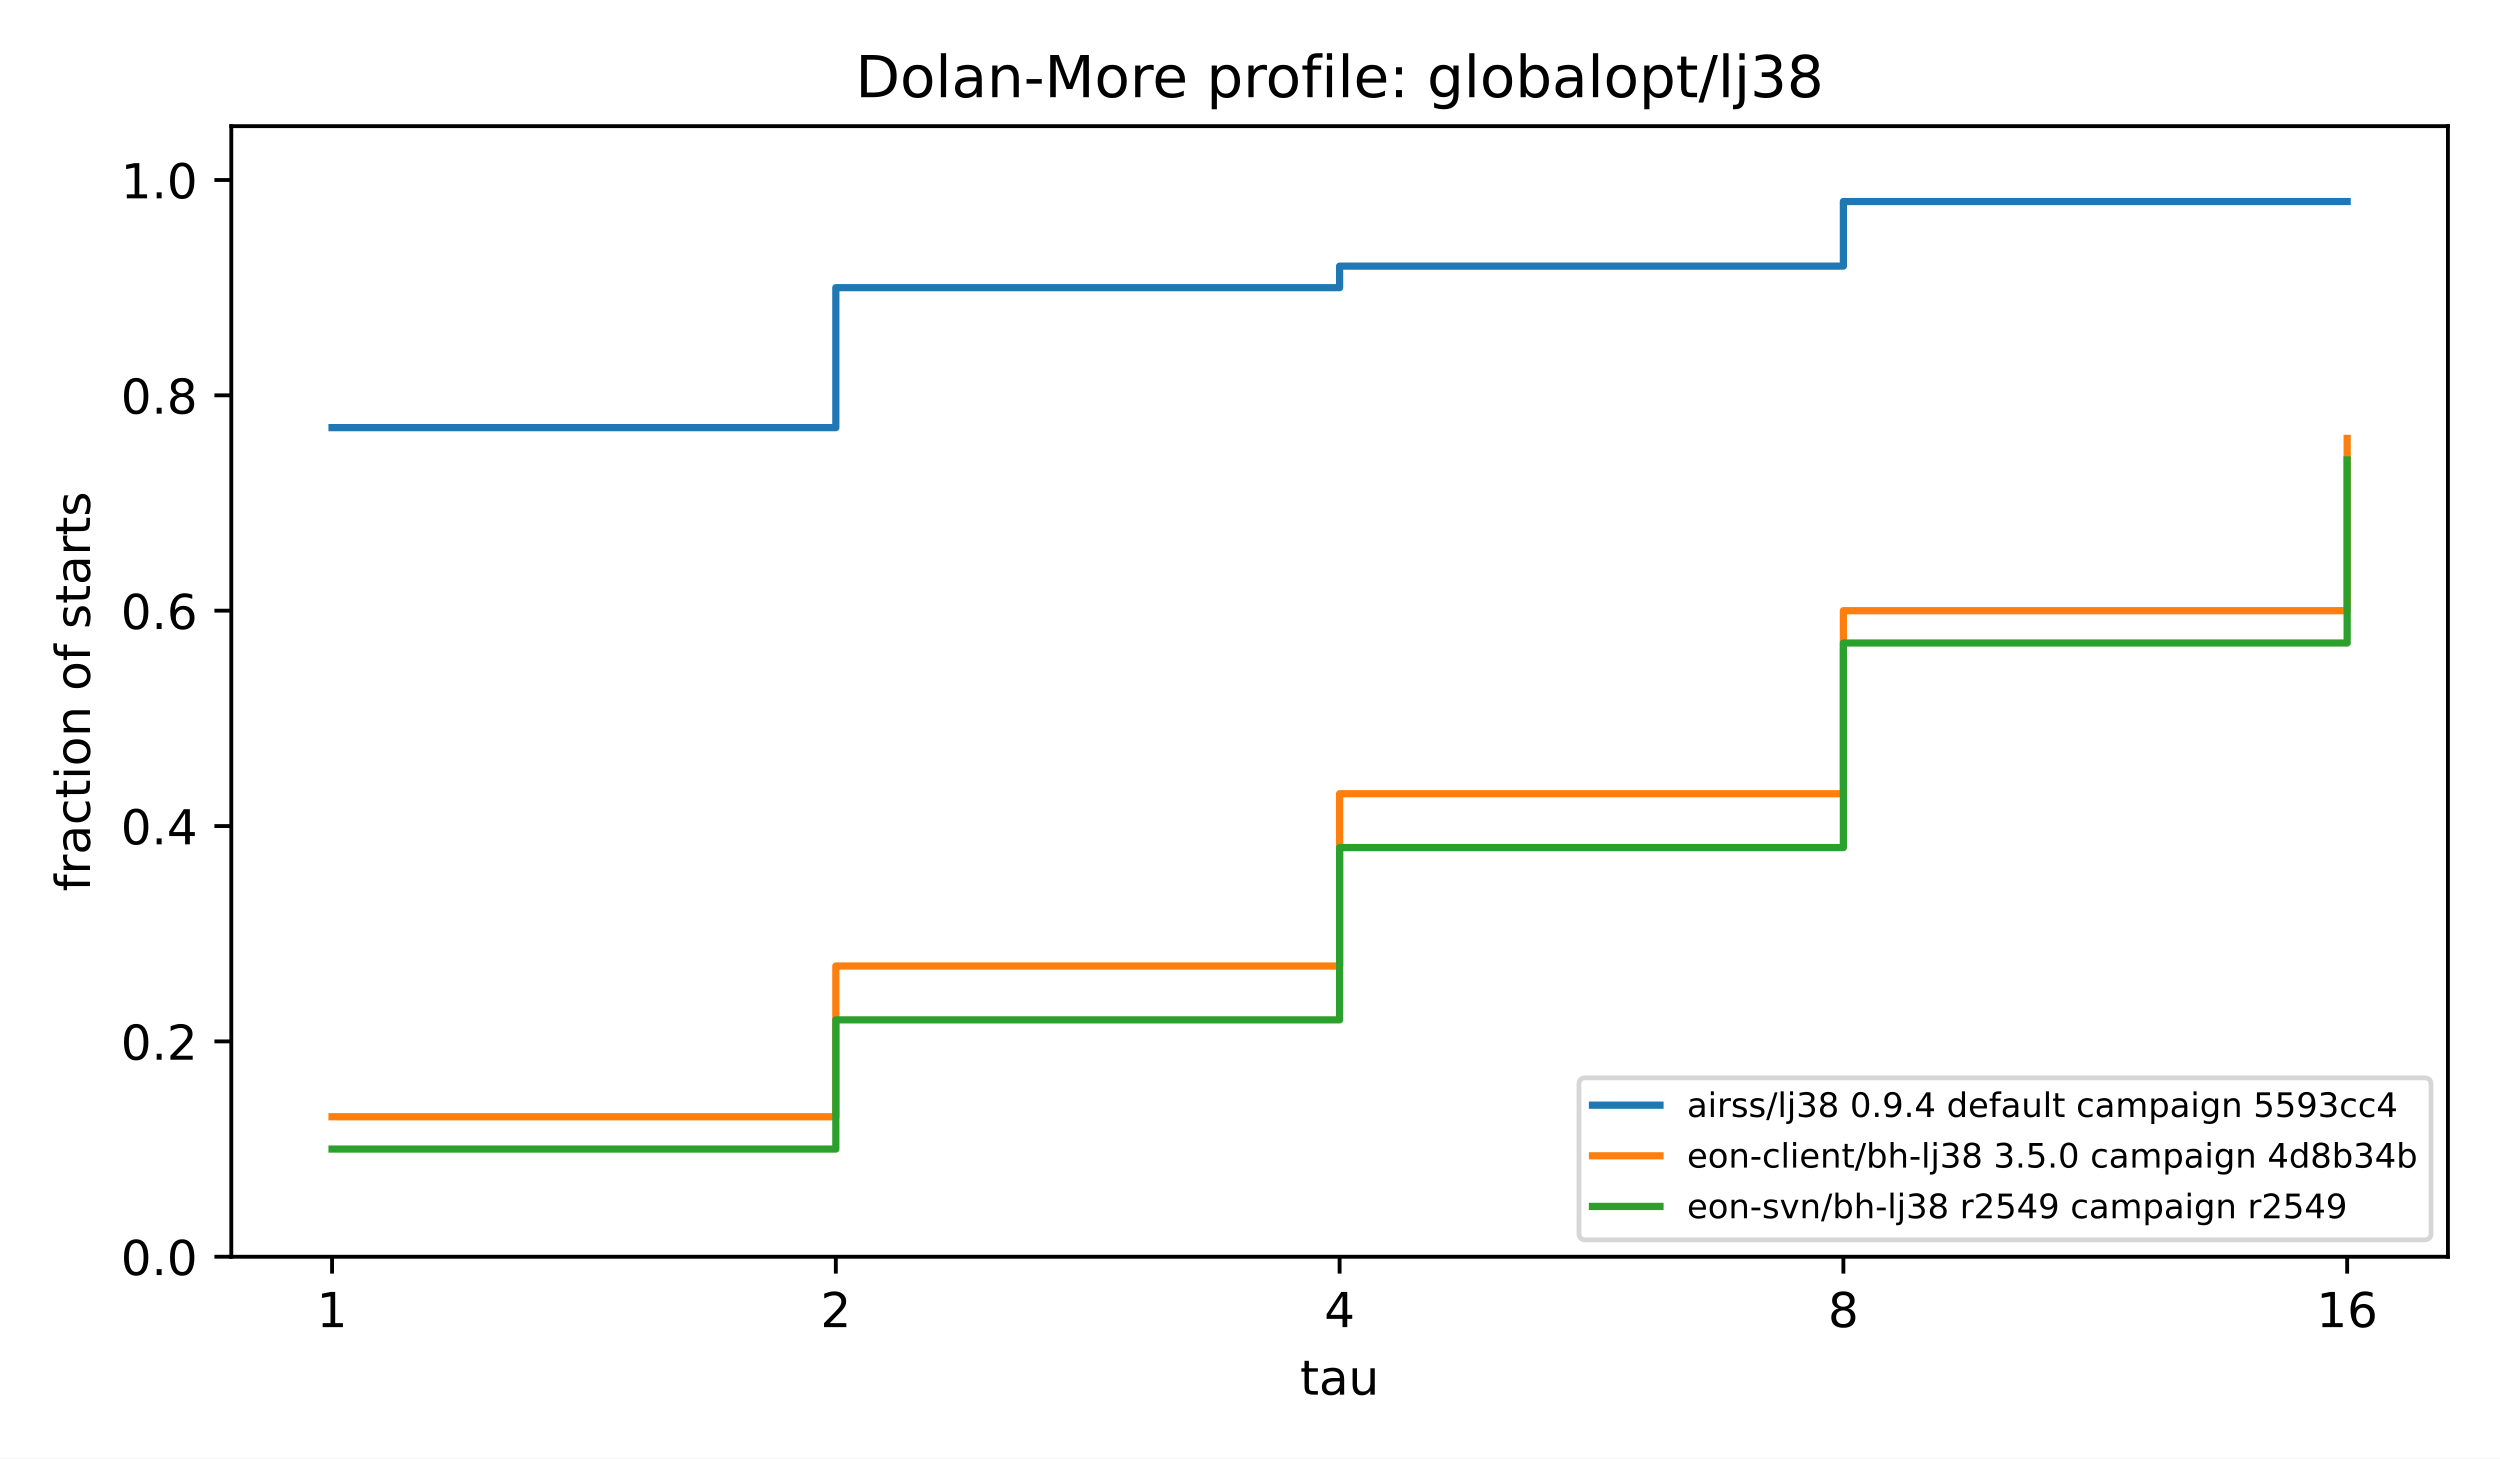
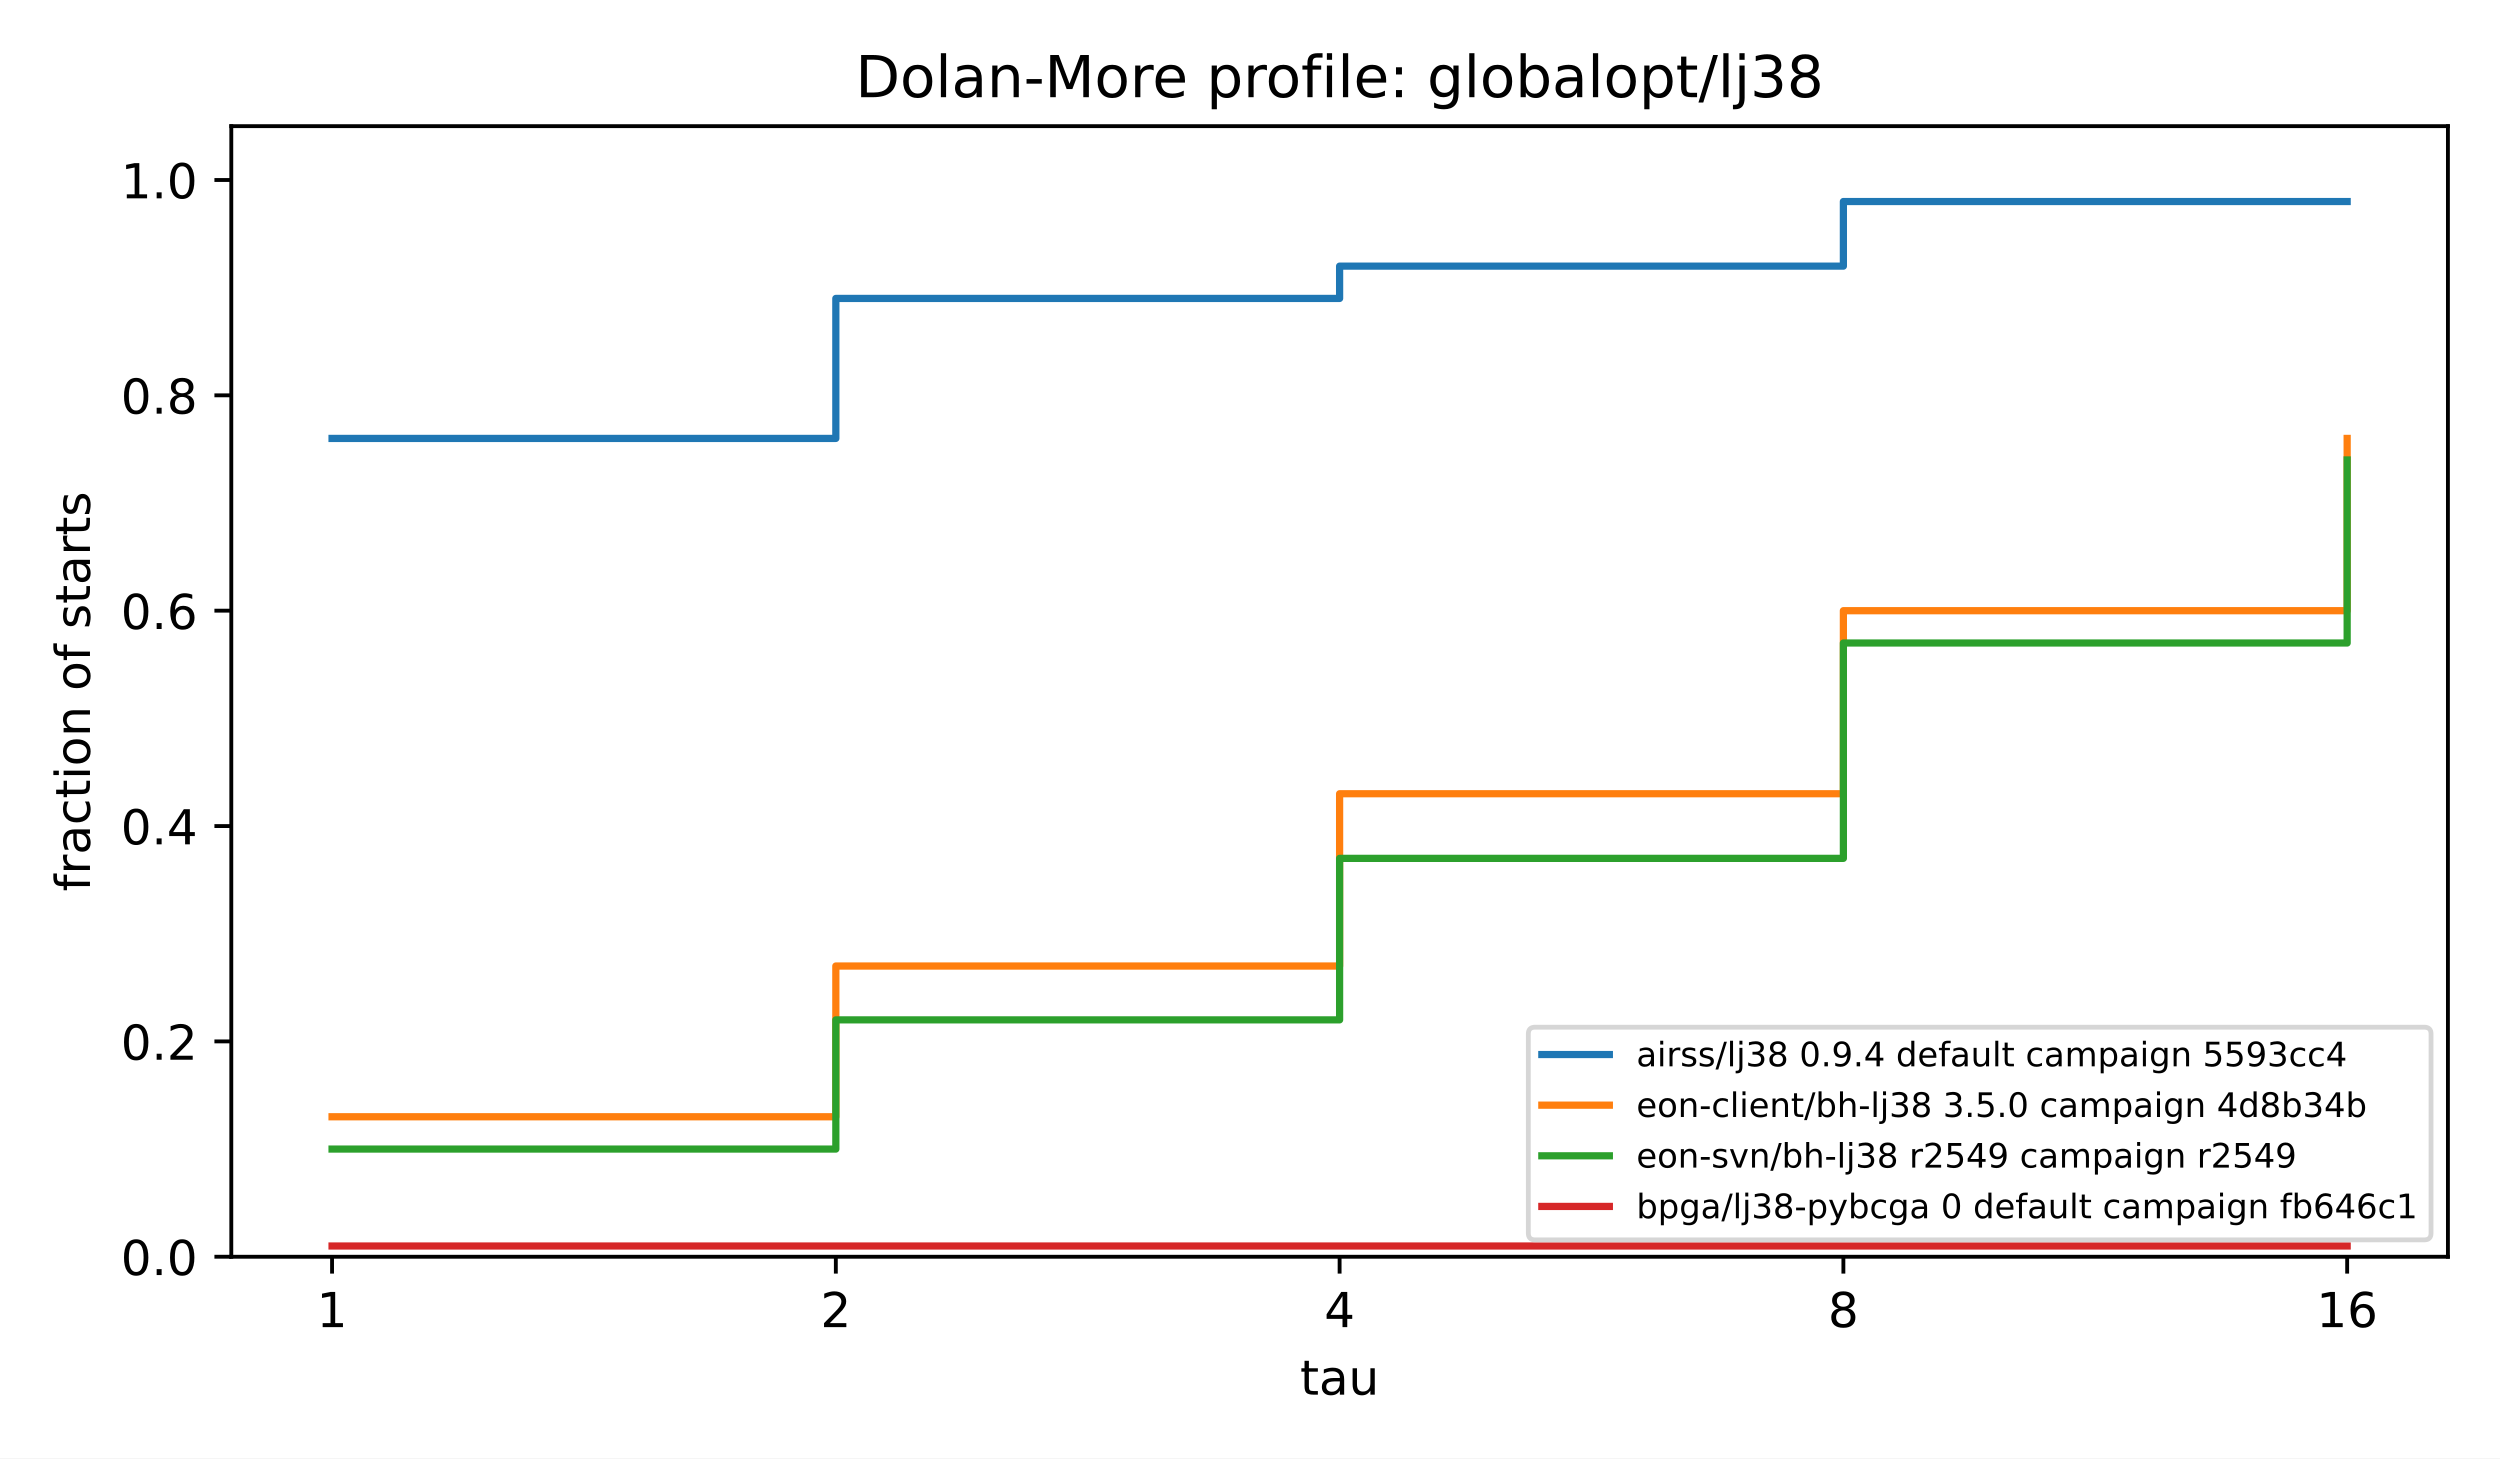
<svg xmlns="http://www.w3.org/2000/svg" xmlns:xlink="http://www.w3.org/1999/xlink" width="518.4pt" height="302.4pt" viewBox="0 0 518.4 302.4" version="1.1">
  <defs>
    <style type="text/css">*{stroke-linejoin: round; stroke-linecap: butt}</style>
  </defs>
  <g id="figure_1">
    <g id="patch_1">
      <path d="M 0 302.4  L 518.4 302.4  L 518.4 0  L 0 0  z " style="fill: #ffffff" />
    </g>
    <g id="axes_1">
      <g id="patch_2">
        <path d="M 47.962 260.6  L 507.6 260.6  L 507.6 26.16  L 47.962 26.16  z " style="fill: #ffffff" />
      </g>
      <g id="matplotlib.axis_1">
        <g id="xtick_1">
          <g id="line2d_1">
            <defs>
              <path id="m8ea4d47d77" d="M 0 0  L 0 3.5  " style="stroke: #000000; stroke-width: 0.8" />
            </defs>
            <g>
              <use xlink:href="#m8ea4d47d77" x="68.855" y="260.6" style="stroke: #000000; stroke-width: 0.8" />
            </g>
          </g>
          <g id="text_1">
            <text style="font-size: 10px; font-family: 'DejaVu Sans', 'Bitstream Vera Sans', 'Computer Modern Sans Serif', 'Lucida Grande', 'Verdana', 'Geneva', 'Lucid', 'Arial', 'Helvetica', 'Avant Garde', sans-serif; text-anchor: middle" x="68.855" y="275.198" transform="rotate(-0 68.85496 275.1977)">1</text>
          </g>
        </g>
        <g id="xtick_2">
          <g id="line2d_2">
            <g>
              <use xlink:href="#m8ea4d47d77" x="173.318" y="260.6" style="stroke: #000000; stroke-width: 0.8" />
            </g>
          </g>
          <g id="text_2">
            <text style="font-size: 10px; font-family: 'DejaVu Sans', 'Bitstream Vera Sans', 'Computer Modern Sans Serif', 'Lucida Grande', 'Verdana', 'Geneva', 'Lucid', 'Arial', 'Helvetica', 'Avant Garde', sans-serif; text-anchor: middle" x="173.318" y="275.198" transform="rotate(-0 173.3181 275.1977)">2</text>
          </g>
        </g>
        <g id="xtick_3">
          <g id="line2d_3">
            <g>
              <use xlink:href="#m8ea4d47d77" x="277.781" y="260.6" style="stroke: #000000; stroke-width: 0.8" />
            </g>
          </g>
          <g id="text_3">
            <text style="font-size: 10px; font-family: 'DejaVu Sans', 'Bitstream Vera Sans', 'Computer Modern Sans Serif', 'Lucida Grande', 'Verdana', 'Geneva', 'Lucid', 'Arial', 'Helvetica', 'Avant Garde', sans-serif; text-anchor: middle" x="277.781" y="275.198" transform="rotate(-0 277.7812 275.1977)">4</text>
          </g>
        </g>
        <g id="xtick_4">
          <g id="line2d_4">
            <g>
              <use xlink:href="#m8ea4d47d77" x="382.244" y="260.6" style="stroke: #000000; stroke-width: 0.8" />
            </g>
          </g>
          <g id="text_4">
            <text style="font-size: 10px; font-family: 'DejaVu Sans', 'Bitstream Vera Sans', 'Computer Modern Sans Serif', 'Lucida Grande', 'Verdana', 'Geneva', 'Lucid', 'Arial', 'Helvetica', 'Avant Garde', sans-serif; text-anchor: middle" x="382.244" y="275.198" transform="rotate(-0 382.2443 275.1977)">8</text>
          </g>
        </g>
        <g id="xtick_5">
          <g id="line2d_5">
            <g>
              <use xlink:href="#m8ea4d47d77" x="486.707" y="260.6" style="stroke: #000000; stroke-width: 0.8" />
            </g>
          </g>
          <g id="text_5">
            <text style="font-size: 10px; font-family: 'DejaVu Sans', 'Bitstream Vera Sans', 'Computer Modern Sans Serif', 'Lucida Grande', 'Verdana', 'Geneva', 'Lucid', 'Arial', 'Helvetica', 'Avant Garde', sans-serif; text-anchor: middle" x="486.707" y="275.198" transform="rotate(-0 486.7074 275.1977)">16</text>
          </g>
        </g>
        <g id="text_6">
          <text style="font-size: 10px; font-family: 'DejaVu Sans', 'Bitstream Vera Sans', 'Computer Modern Sans Serif', 'Lucida Grande', 'Verdana', 'Geneva', 'Lucid', 'Arial', 'Helvetica', 'Avant Garde', sans-serif; text-anchor: middle" x="277.781" y="289.198" transform="rotate(-0 277.7812 289.1977)">tau</text>
        </g>
      </g>
      <g id="matplotlib.axis_2">
        <g id="ytick_1">
          <g id="line2d_6">
            <defs>
              <path id="md659df78fa" d="M 0 0  L -3.5 0  " style="stroke: #000000; stroke-width: 0.8" />
            </defs>
            <g>
              <use xlink:href="#md659df78fa" x="47.962" y="260.6" style="stroke: #000000; stroke-width: 0.8" />
            </g>
          </g>
          <g id="text_7">
            <text style="font-size: 10px; font-family: 'DejaVu Sans', 'Bitstream Vera Sans', 'Computer Modern Sans Serif', 'Lucida Grande', 'Verdana', 'Geneva', 'Lucid', 'Arial', 'Helvetica', 'Avant Garde', sans-serif; text-anchor: end" x="40.962" y="264.399" transform="rotate(-0 40.96234 264.3988)">0.0</text>
          </g>
        </g>
        <g id="ytick_2">
          <g id="line2d_7">
            <g>
              <use xlink:href="#md659df78fa" x="47.962" y="215.945" style="stroke: #000000; stroke-width: 0.8" />
            </g>
          </g>
          <g id="text_8">
            <text style="font-size: 10px; font-family: 'DejaVu Sans', 'Bitstream Vera Sans', 'Computer Modern Sans Serif', 'Lucida Grande', 'Verdana', 'Geneva', 'Lucid', 'Arial', 'Helvetica', 'Avant Garde', sans-serif; text-anchor: end" x="40.962" y="219.744" transform="rotate(-0 40.96234 219.7436)">0.2</text>
          </g>
        </g>
        <g id="ytick_3">
          <g id="line2d_8">
            <g>
              <use xlink:href="#md659df78fa" x="47.962" y="171.29" style="stroke: #000000; stroke-width: 0.8" />
            </g>
          </g>
          <g id="text_9">
            <text style="font-size: 10px; font-family: 'DejaVu Sans', 'Bitstream Vera Sans', 'Computer Modern Sans Serif', 'Lucida Grande', 'Verdana', 'Geneva', 'Lucid', 'Arial', 'Helvetica', 'Avant Garde', sans-serif; text-anchor: end" x="40.962" y="175.088" transform="rotate(-0 40.96234 175.0884)">0.4</text>
          </g>
        </g>
        <g id="ytick_4">
          <g id="line2d_9">
            <g>
              <use xlink:href="#md659df78fa" x="47.962" y="126.634" style="stroke: #000000; stroke-width: 0.8" />
            </g>
          </g>
          <g id="text_10">
            <text style="font-size: 10px; font-family: 'DejaVu Sans', 'Bitstream Vera Sans', 'Computer Modern Sans Serif', 'Lucida Grande', 'Verdana', 'Geneva', 'Lucid', 'Arial', 'Helvetica', 'Avant Garde', sans-serif; text-anchor: end" x="40.962" y="130.433" transform="rotate(-0 40.96234 130.4331)">0.6</text>
          </g>
        </g>
        <g id="ytick_5">
          <g id="line2d_10">
            <g>
              <use xlink:href="#md659df78fa" x="47.962" y="81.979" style="stroke: #000000; stroke-width: 0.8" />
            </g>
          </g>
          <g id="text_11">
            <text style="font-size: 10px; font-family: 'DejaVu Sans', 'Bitstream Vera Sans', 'Computer Modern Sans Serif', 'Lucida Grande', 'Verdana', 'Geneva', 'Lucid', 'Arial', 'Helvetica', 'Avant Garde', sans-serif; text-anchor: end" x="40.962" y="85.778" transform="rotate(-0 40.96234 85.77788)">0.8</text>
          </g>
        </g>
        <g id="ytick_6">
          <g id="line2d_11">
            <g>
              <use xlink:href="#md659df78fa" x="47.962" y="37.324" style="stroke: #000000; stroke-width: 0.8" />
            </g>
          </g>
          <g id="text_12">
            <text style="font-size: 10px; font-family: 'DejaVu Sans', 'Bitstream Vera Sans', 'Computer Modern Sans Serif', 'Lucida Grande', 'Verdana', 'Geneva', 'Lucid', 'Arial', 'Helvetica', 'Avant Garde', sans-serif; text-anchor: end" x="40.962" y="41.123" transform="rotate(-0 40.96234 41.12264)">1.0</text>
          </g>
        </g>
        <g id="text_13">
          <text style="font-size: 10px; font-family: 'DejaVu Sans', 'Bitstream Vera Sans', 'Computer Modern Sans Serif', 'Lucida Grande', 'Verdana', 'Geneva', 'Lucid', 'Arial', 'Helvetica', 'Avant Garde', sans-serif; text-anchor: middle" x="18.657" y="143.38" transform="rotate(-90 18.65687 143.38)">fraction of starts</text>
        </g>
      </g>
      <g id="line2d_12">
-         <path d="M 68.855 88.677  L 173.318 88.677  L 173.318 59.651  L 277.781 59.651  L 277.781 55.186  L 382.244 55.186  L 382.244 41.789  L 486.707 41.789  L 486.707 41.789  " clip-path="url(#p4e380cea4b)" style="fill: none; stroke: #1f77b4; stroke-width: 1.5; stroke-linecap: square" />
+         <path d="M 68.855 90.91  L 173.318 90.91  L 173.318 61.884  L 277.781 61.884  L 277.781 55.186  L 382.244 55.186  L 382.244 41.789  L 486.707 41.789  L 486.707 41.789  " clip-path="url(#p4e380cea4b)" style="fill: none; stroke: #1f77b4; stroke-width: 1.5; stroke-linecap: square" />
      </g>
      <g id="line2d_13">
        <path d="M 68.855 231.574  L 173.318 231.574  L 173.318 200.315  L 277.781 200.315  L 277.781 164.591  L 382.244 164.591  L 382.244 126.634  L 486.707 126.634  L 486.707 90.91  " clip-path="url(#p4e380cea4b)" style="fill: none; stroke: #ff7f0e; stroke-width: 1.5; stroke-linecap: square" />
      </g>
      <g id="line2d_14">
-         <path d="M 68.855 238.272  L 173.318 238.272  L 173.318 211.479  L 277.781 211.479  L 277.781 175.755  L 382.244 175.755  L 382.244 133.333  L 486.707 133.333  L 486.707 95.376  " clip-path="url(#p4e380cea4b)" style="fill: none; stroke: #2ca02c; stroke-width: 1.5; stroke-linecap: square" />
+         <path d="M 68.855 238.272  L 173.318 238.272  L 173.318 211.479  L 277.781 211.479  L 277.781 177.988  L 382.244 177.988  L 382.244 133.333  L 486.707 133.333  L 486.707 95.376  " clip-path="url(#p4e380cea4b)" style="fill: none; stroke: #2ca02c; stroke-width: 1.5; stroke-linecap: square" />
+       </g>
+       <g id="line2d_15">
+         <path d="M 68.855 258.367  L 173.318 258.367  L 173.318 258.367  L 277.781 258.367  L 277.781 258.367  L 382.244 258.367  L 382.244 258.367  L 486.707 258.367  L 486.707 258.367  " clip-path="url(#p4e380cea4b)" style="fill: none; stroke: #d62728; stroke-width: 1.5; stroke-linecap: square" />
      </g>
      <g id="patch_3">
        <path d="M 47.962 260.6  L 47.962 26.16  " style="fill: none; stroke: #000000; stroke-width: 0.8; stroke-linejoin: miter; stroke-linecap: square" />
      </g>
      <g id="patch_4">
        <path d="M 507.6 260.6  L 507.6 26.16  " style="fill: none; stroke: #000000; stroke-width: 0.8; stroke-linejoin: miter; stroke-linecap: square" />
      </g>
      <g id="patch_5">
        <path d="M 47.962 260.6  L 507.6 260.6  " style="fill: none; stroke: #000000; stroke-width: 0.8; stroke-linejoin: miter; stroke-linecap: square" />
      </g>
      <g id="patch_6">
        <path d="M 47.962 26.16  L 507.6 26.16  " style="fill: none; stroke: #000000; stroke-width: 0.8; stroke-linejoin: miter; stroke-linecap: square" />
      </g>
      <g id="text_14">
        <text style="font-size: 12px; font-family: 'DejaVu Sans', 'Bitstream Vera Sans', 'Computer Modern Sans Serif', 'Lucida Grande', 'Verdana', 'Geneva', 'Lucid', 'Arial', 'Helvetica', 'Avant Garde', sans-serif; text-anchor: middle" x="277.781" y="20.16" transform="rotate(-0 277.7812 20.16)">Dolan-More profile: globalopt/lj38</text>
      </g>
      <g id="legend_1">
        <g id="patch_7">
-           <path d="M 328.815 257.1  L 502.7 257.1  Q 504.1 257.1 504.1 255.7  L 504.1 224.898  Q 504.1 223.498 502.7 223.498  L 328.815 223.498  Q 327.415 223.498 327.415 224.898  L 327.415 255.7  Q 327.415 257.1 328.815 257.1  z " style="fill: #ffffff; opacity: 0.8; stroke: #cccccc; stroke-linejoin: miter" />
-         </g>
-         <g id="line2d_15">
-           <path d="M 330.215 229.167  L 337.215 229.167  L 337.215 229.167  L 344.215 229.167  L 344.215 229.167  " style="fill: none; stroke: #1f77b4; stroke-width: 1.5; stroke-linecap: square" />
+           <path d="M 318.315 257.1  L 502.7 257.1  Q 504.1 257.1 504.1 255.7  L 504.1 214.398  Q 504.1 212.998 502.7 212.998  L 318.315 212.998  Q 316.915 212.998 316.915 214.398  L 316.915 255.7  Q 316.915 257.1 318.315 257.1  z " style="fill: #ffffff; opacity: 0.8; stroke: #cccccc; stroke-linejoin: miter" />
+         </g>
+         <g id="line2d_16">
+           <path d="M 319.715 218.667  L 326.715 218.667  L 326.715 218.667  L 333.715 218.667  L 333.715 218.667  " style="fill: none; stroke: #1f77b4; stroke-width: 1.5; stroke-linecap: square" />
        </g>
        <g id="text_15">
-           <text style="font-size: 7px; font-family: 'DejaVu Sans', 'Bitstream Vera Sans', 'Computer Modern Sans Serif', 'Lucida Grande', 'Verdana', 'Geneva', 'Lucid', 'Arial', 'Helvetica', 'Avant Garde', sans-serif; text-anchor: start" x="349.815" y="231.617" transform="rotate(-0 349.8145 231.6173)">airss/lj38 0.9.4 default campaign 5593cc4</text>
-         </g>
-         <g id="line2d_16">
-           <path d="M 330.215 239.668  L 337.215 239.668  L 337.215 239.668  L 344.215 239.668  L 344.215 239.668  " style="fill: none; stroke: #ff7f0e; stroke-width: 1.5; stroke-linecap: square" />
+           <text style="font-size: 7px; font-family: 'DejaVu Sans', 'Bitstream Vera Sans', 'Computer Modern Sans Serif', 'Lucida Grande', 'Verdana', 'Geneva', 'Lucid', 'Arial', 'Helvetica', 'Avant Garde', sans-serif; text-anchor: start" x="339.315" y="221.117" transform="rotate(-0 339.3145 221.1167)">airss/lj38 0.9.4 default campaign 5593cc4</text>
+         </g>
+         <g id="line2d_17">
+           <path d="M 319.715 229.167  L 326.715 229.167  L 326.715 229.167  L 333.715 229.167  L 333.715 229.167  " style="fill: none; stroke: #ff7f0e; stroke-width: 1.5; stroke-linecap: square" />
        </g>
        <g id="text_16">
-           <text style="font-size: 7px; font-family: 'DejaVu Sans', 'Bitstream Vera Sans', 'Computer Modern Sans Serif', 'Lucida Grande', 'Verdana', 'Geneva', 'Lucid', 'Arial', 'Helvetica', 'Avant Garde', sans-serif; text-anchor: start" x="349.815" y="242.118" transform="rotate(-0 349.8145 242.1178)">eon-client/bh-lj38 3.5.0 campaign 4d8b34b</text>
-         </g>
-         <g id="line2d_17">
-           <path d="M 330.215 250.168  L 337.215 250.168  L 337.215 250.168  L 344.215 250.168  L 344.215 250.168  " style="fill: none; stroke: #2ca02c; stroke-width: 1.5; stroke-linecap: square" />
+           <text style="font-size: 7px; font-family: 'DejaVu Sans', 'Bitstream Vera Sans', 'Computer Modern Sans Serif', 'Lucida Grande', 'Verdana', 'Geneva', 'Lucid', 'Arial', 'Helvetica', 'Avant Garde', sans-serif; text-anchor: start" x="339.315" y="231.617" transform="rotate(-0 339.3145 231.6173)">eon-client/bh-lj38 3.5.0 campaign 4d8b34b</text>
+         </g>
+         <g id="line2d_18">
+           <path d="M 319.715 239.668  L 326.715 239.668  L 326.715 239.668  L 333.715 239.668  L 333.715 239.668  " style="fill: none; stroke: #2ca02c; stroke-width: 1.5; stroke-linecap: square" />
        </g>
        <g id="text_17">
-           <text style="font-size: 7px; font-family: 'DejaVu Sans', 'Bitstream Vera Sans', 'Computer Modern Sans Serif', 'Lucida Grande', 'Verdana', 'Geneva', 'Lucid', 'Arial', 'Helvetica', 'Avant Garde', sans-serif; text-anchor: start" x="349.815" y="252.618" transform="rotate(-0 349.8145 252.6184)">eon-svn/bh-lj38 r2549 campaign r2549</text>
+           <text style="font-size: 7px; font-family: 'DejaVu Sans', 'Bitstream Vera Sans', 'Computer Modern Sans Serif', 'Lucida Grande', 'Verdana', 'Geneva', 'Lucid', 'Arial', 'Helvetica', 'Avant Garde', sans-serif; text-anchor: start" x="339.315" y="242.118" transform="rotate(-0 339.3145 242.1178)">eon-svn/bh-lj38 r2549 campaign r2549</text>
+         </g>
+         <g id="line2d_19">
+           <path d="M 319.715 250.168  L 326.715 250.168  L 326.715 250.168  L 333.715 250.168  L 333.715 250.168  " style="fill: none; stroke: #d62728; stroke-width: 1.5; stroke-linecap: square" />
+         </g>
+         <g id="text_18">
+           <text style="font-size: 7px; font-family: 'DejaVu Sans', 'Bitstream Vera Sans', 'Computer Modern Sans Serif', 'Lucida Grande', 'Verdana', 'Geneva', 'Lucid', 'Arial', 'Helvetica', 'Avant Garde', sans-serif; text-anchor: start" x="339.315" y="252.618" transform="rotate(-0 339.3145 252.6184)">bpga/lj38-pybcga 0 default campaign fb646c1</text>
        </g>
      </g>
    </g>
  </g>
  <defs>
    <clipPath id="p4e380cea4b">
      <rect x="47.962" y="26.16" width="459.638" height="234.44" />
    </clipPath>
  </defs>
</svg>
